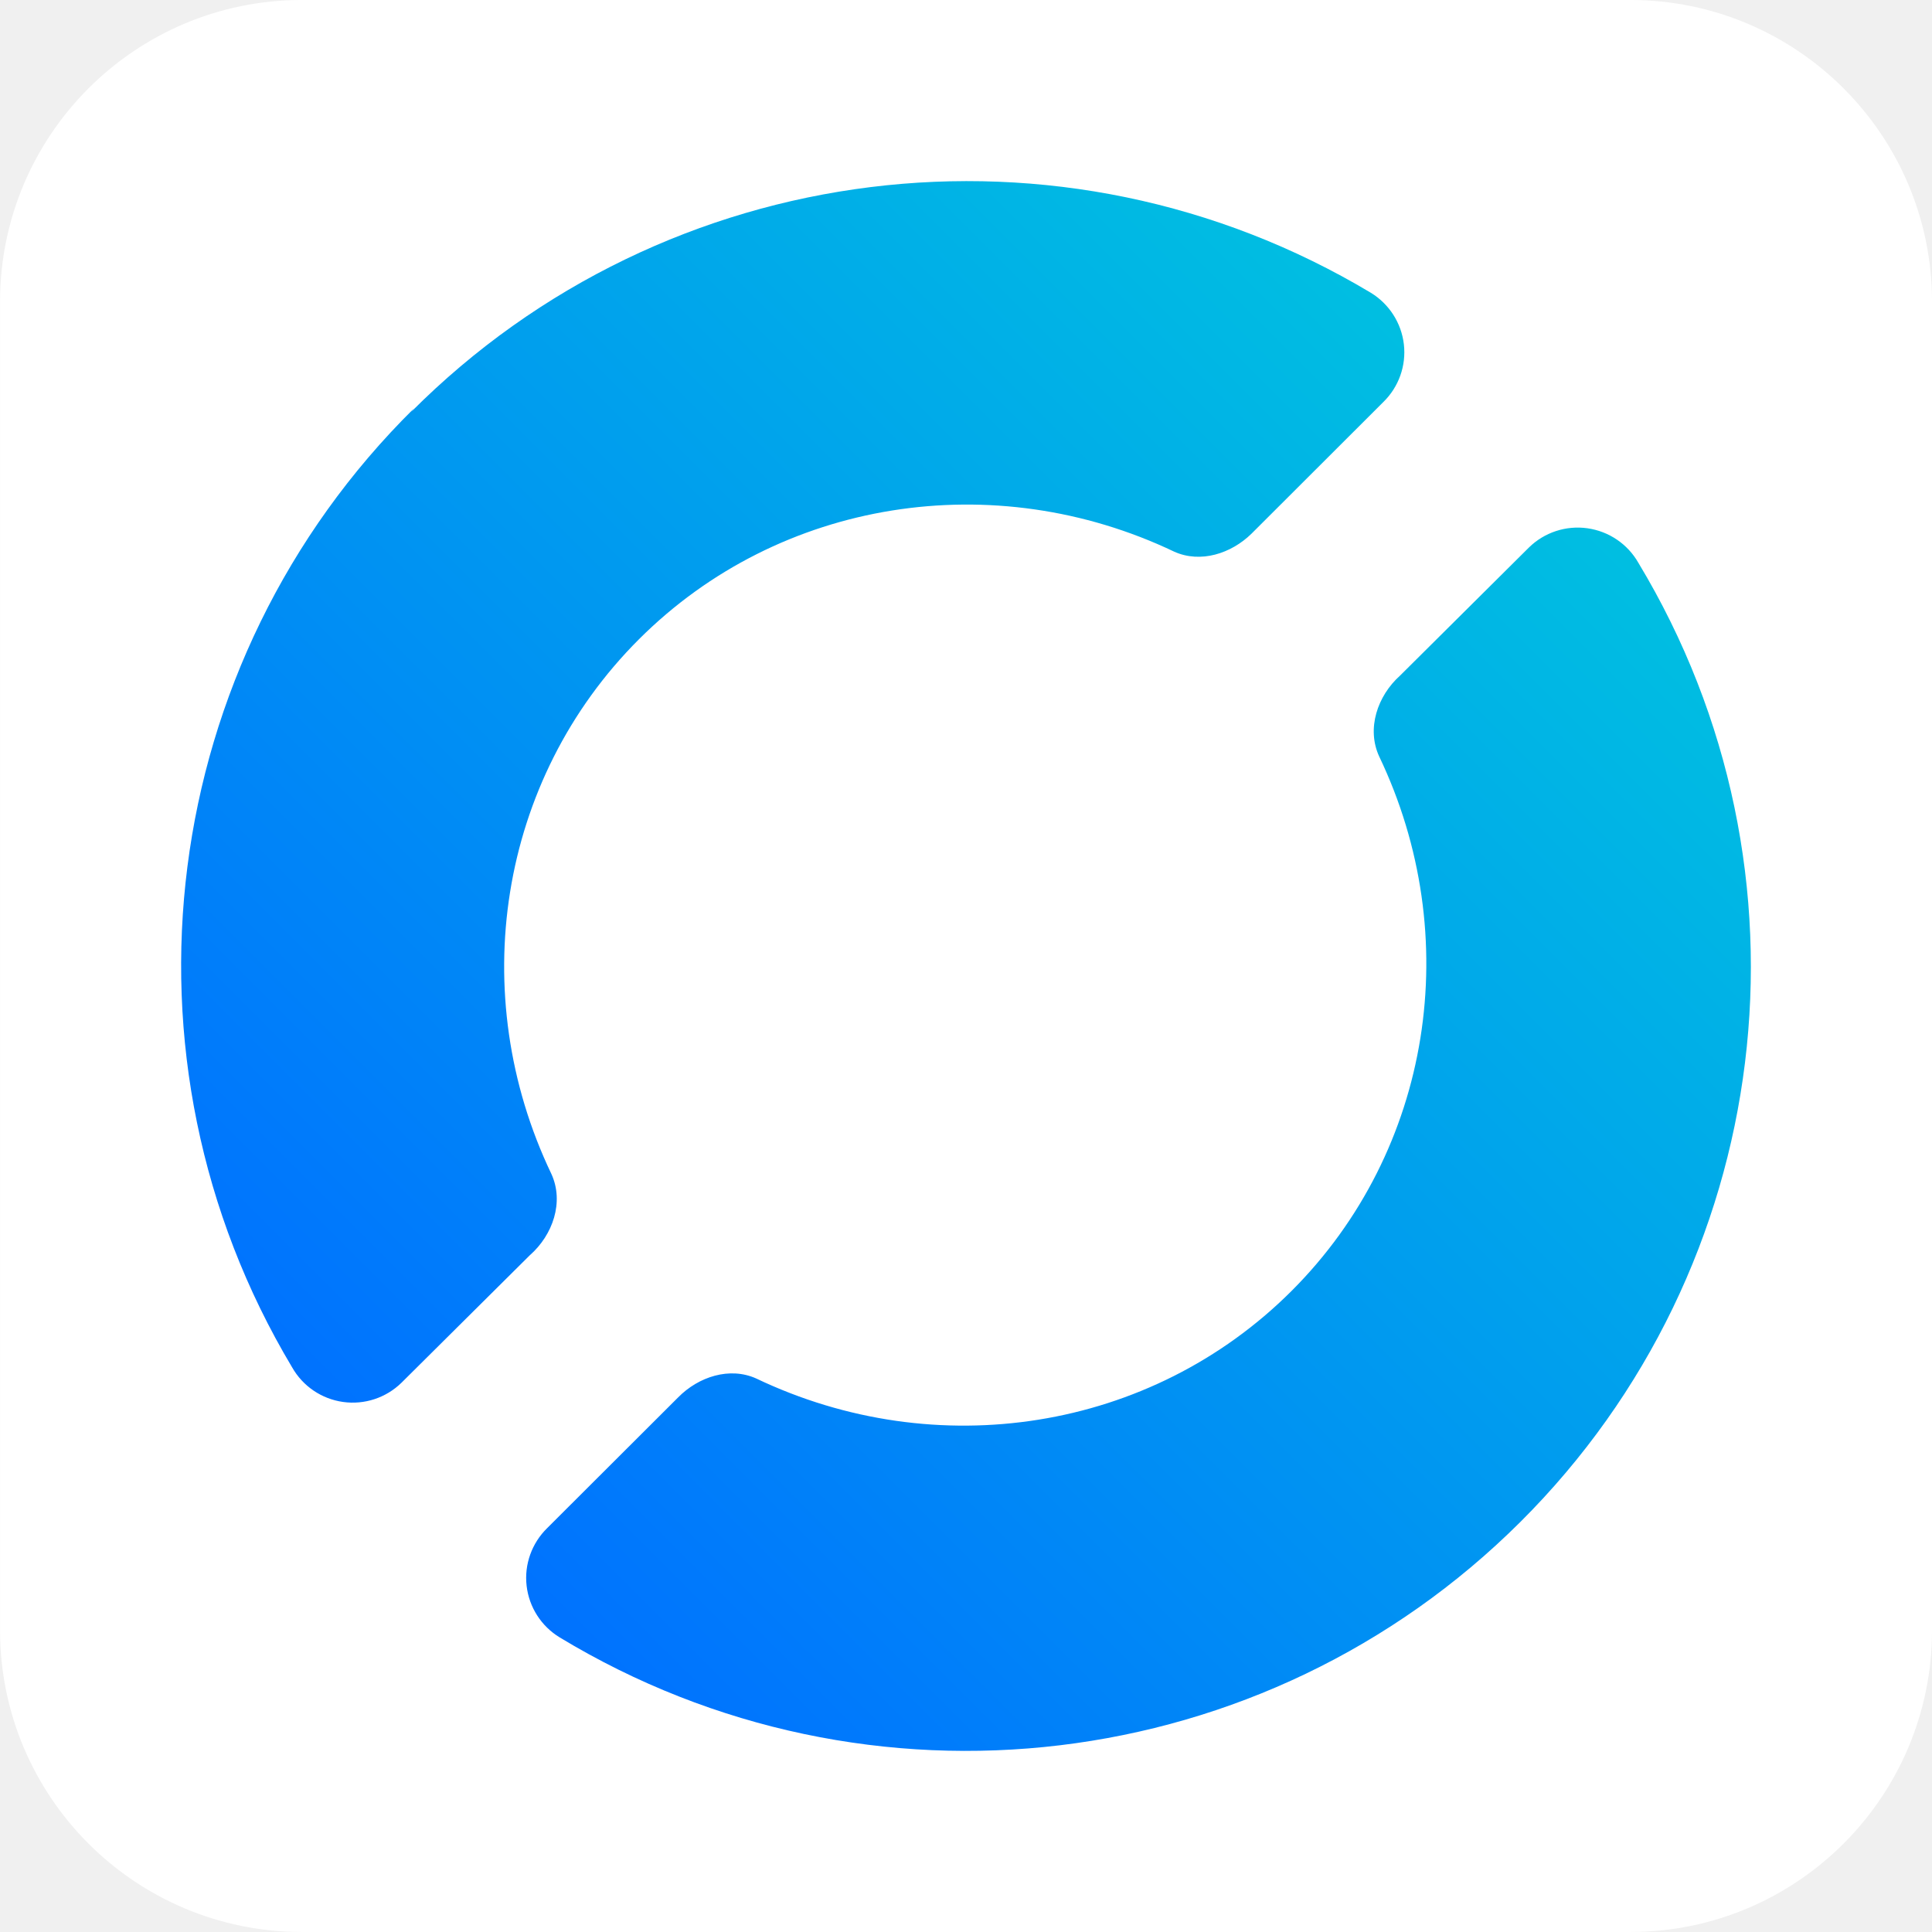
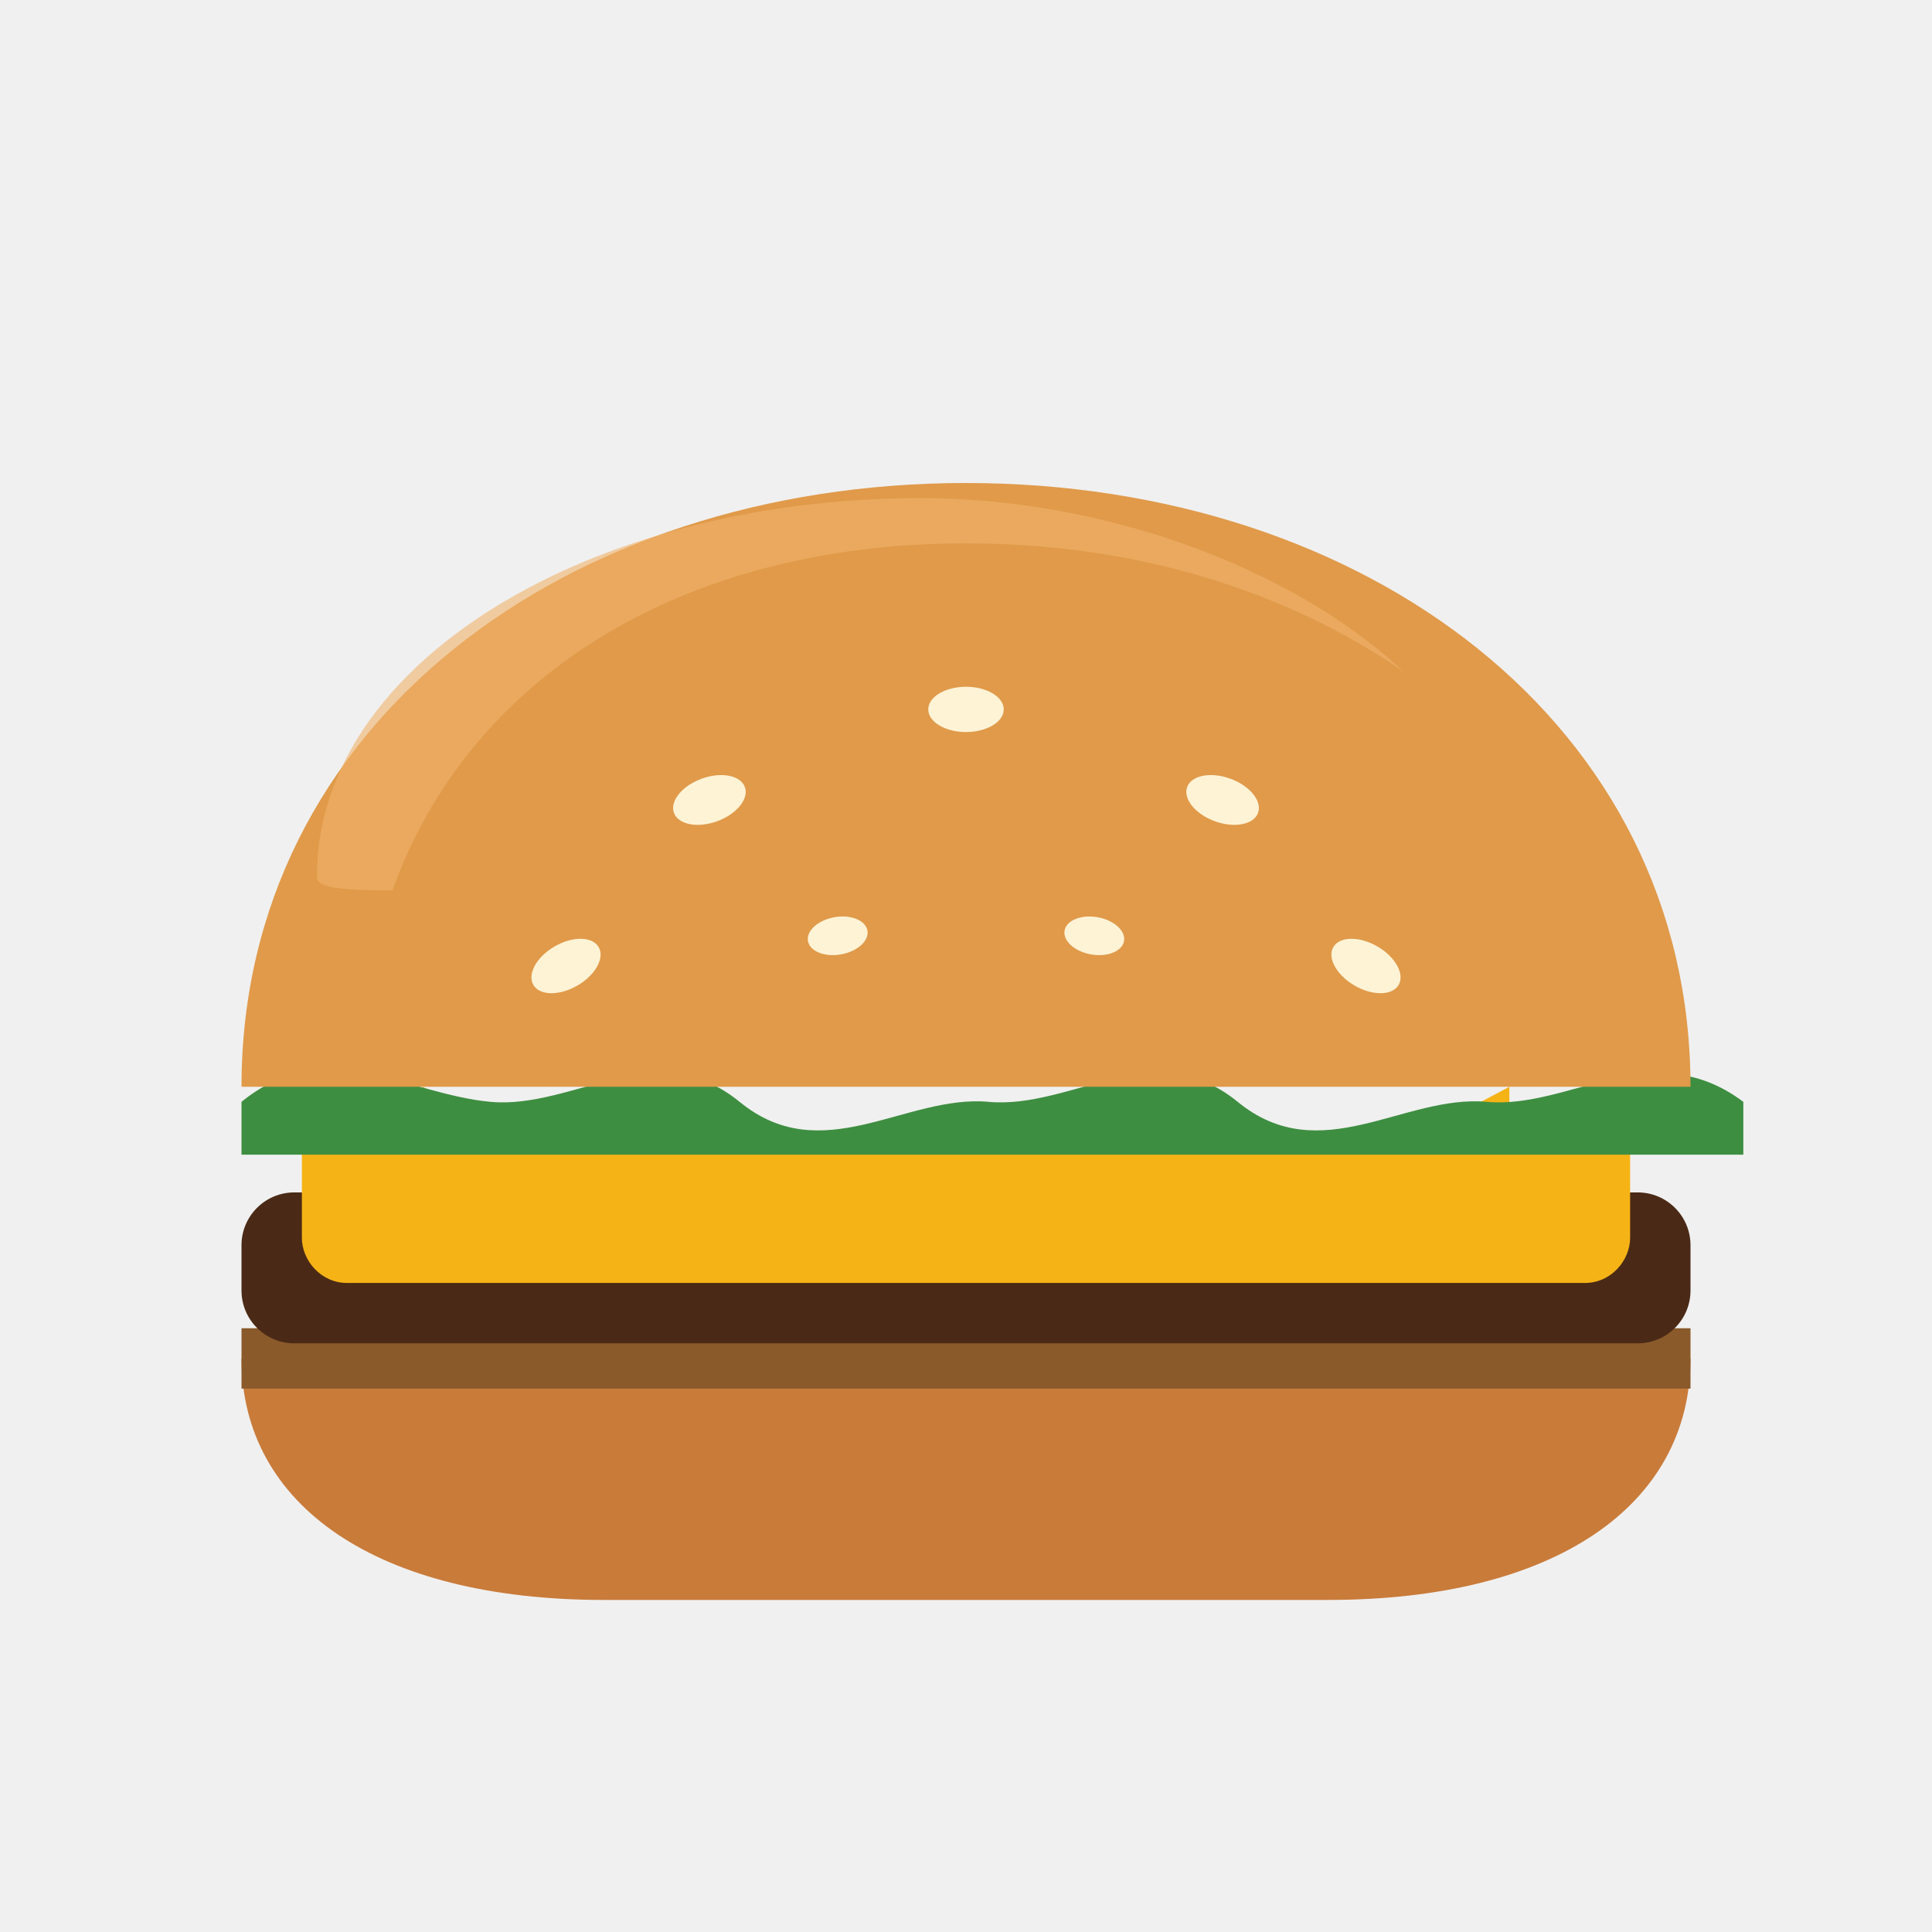
- <svg xmlns="http://www.w3.org/2000/svg" xmlns:xlink="http://www.w3.org/1999/xlink" style="isolation:isolate" viewBox="66.993 897.484 32 32" version="1.1" id="svg11" xml:space="preserve" width="32" height="32">
-   <defs id="defs15">
-     <linearGradient xlink:href="#a" id="linearGradient765" gradientUnits="userSpaceOnUse" gradientTransform="matrix(26.00048,0,0,25.99936,17.98453,891.7487)" x1="0.148" y1="0.851" x2="0.845" y2="0.154" />
-   </defs>
-   <linearGradient id="a" x1="0.148" x2="0.845" y1="0.851" y2="0.154" gradientTransform="matrix(26.301,0,0,26.331,90.67354,911.7572)" gradientUnits="userSpaceOnUse">
-     <stop offset="0" stop-color="#004ba6" id="stop4" style="stop-color:#0071ff;stop-opacity:1;" />
-     <stop offset="1" stop-color="#00bfe1" id="stop6" style="stop-color:#00bfe1;stop-opacity:1;" />
-   </linearGradient>
-   <g id="g763" transform="translate(52.0085,8.73577)">
-     <g id="g761">
-       <rect style="fill:#ffffff;fill-opacity:1;stroke:none;stroke-width:1;stroke-dasharray:none;stroke-opacity:1;paint-order:fill markers stroke" id="rect757" width="32" height="32" x="14.985" y="888.748" rx="5" ry="5" />
-       <path fill="url(#a)" d="m 40.309,897.816 -2.135,2.122 c -0.376,0.337 -0.557,0.879 -0.347,1.337 1.423,2.976 0.883,6.524 -1.451,8.856 -2.335,2.331 -5.887,2.871 -8.867,1.449 -0.439,-0.197 -0.954,-0.03 -1.292,0.313 l -2.17,2.166 c -0.255,0.25 -0.381,0.602 -0.34,0.956 0.041,0.354 0.243,0.669 0.548,0.854 5.113,3.095 11.679,2.306 15.911,-1.912 4.232,-4.216 5.039,-10.773 1.955,-15.887 -0.177,-0.311 -0.489,-0.522 -0.844,-0.572 -0.355,-0.05 -0.713,0.068 -0.968,0.318 z M 21.843,895.511 c -4.253,4.2 -5.086,10.758 -2.02,15.885 0.177,0.312 0.488,0.523 0.843,0.573 0.355,0.05 0.713,-0.068 0.969,-0.319 l 2.123,-2.109 c 0.385,-0.337 0.572,-0.885 0.359,-1.349 -1.423,-2.976 -0.884,-6.524 1.451,-8.856 2.334,-2.331 5.887,-2.871 8.866,-1.45 0.434,0.195 0.942,0.033 1.281,-0.3 l 2.182,-2.179 c 0.255,-0.249 0.381,-0.601 0.34,-0.956 -0.041,-0.353 -0.243,-0.668 -0.548,-0.854 -5.122,-3.068 -11.678,-2.255 -15.893,1.972 z" id="path759" style="fill:url(#linearGradient765);stroke-width:0.988" />
-     </g>
-   </g>
+ <svg xmlns="http://www.w3.org/2000/svg" viewBox="0 0 512 512" width="512" height="512">
+   <path fill="#C97B3A" d="M64 360h384c0 39-36 64-96 64H160c-60 0-96-25-96-64z" />
+   <rect x="64" y="352" width="384" height="16" fill="#8A5A2B" />
+   <rect x="64" y="316" width="384" height="40" rx="14" fill="#4A2A16" />
+   <path fill="#F5B316" d="M80 300h352v28c0 6-5 12-12 12H92c-7 0-12-6-12-12v-28z" />
+   <path fill="#F5B316" d="M112 288l64 34-64 6zM400 288l-64 34 64 6z" />
+   <path fill="#3E8E41" d="M64 292c22-18 44-2 66 0s44-18 66 0 44-2 66 0 44-18 66 0 44-2 66 0 44-18 68 0v14H64z" />
+   <path fill="#E09A4A" d="M64 288c0-96 86-160 192-160s192 64 192 160H64z" />
+   <path fill="#F0B36A" opacity="0.6" d="M104 236c20-56 76-92 152-92 44 0 84 12 116 34-30-28-80-46-128-46-88 0-160 44-160 100 0 2 0 4 20 4z" />
+   <ellipse cx="188" cy="212" rx="10" ry="6" fill="#FFF3D6" transform="rotate(-20 188 212)" />
+   <ellipse cx="256" cy="188" rx="10" ry="6" fill="#FFF3D6" />
+   <ellipse cx="324" cy="212" rx="10" ry="6" fill="#FFF3D6" transform="rotate(20 324 212)" />
+   <ellipse cx="150" cy="256" rx="10" ry="6" fill="#FFF3D6" transform="rotate(-30 150 256)" />
+   <ellipse cx="362" cy="256" rx="10" ry="6" fill="#FFF3D6" transform="rotate(30 362 256)" />
+   <ellipse cx="222" cy="248" rx="8" ry="5" fill="#FFF3D6" transform="rotate(-10 222 248)" />
+   <ellipse cx="290" cy="248" rx="8" ry="5" fill="#FFF3D6" transform="rotate(10 290 248)" />
</svg>
